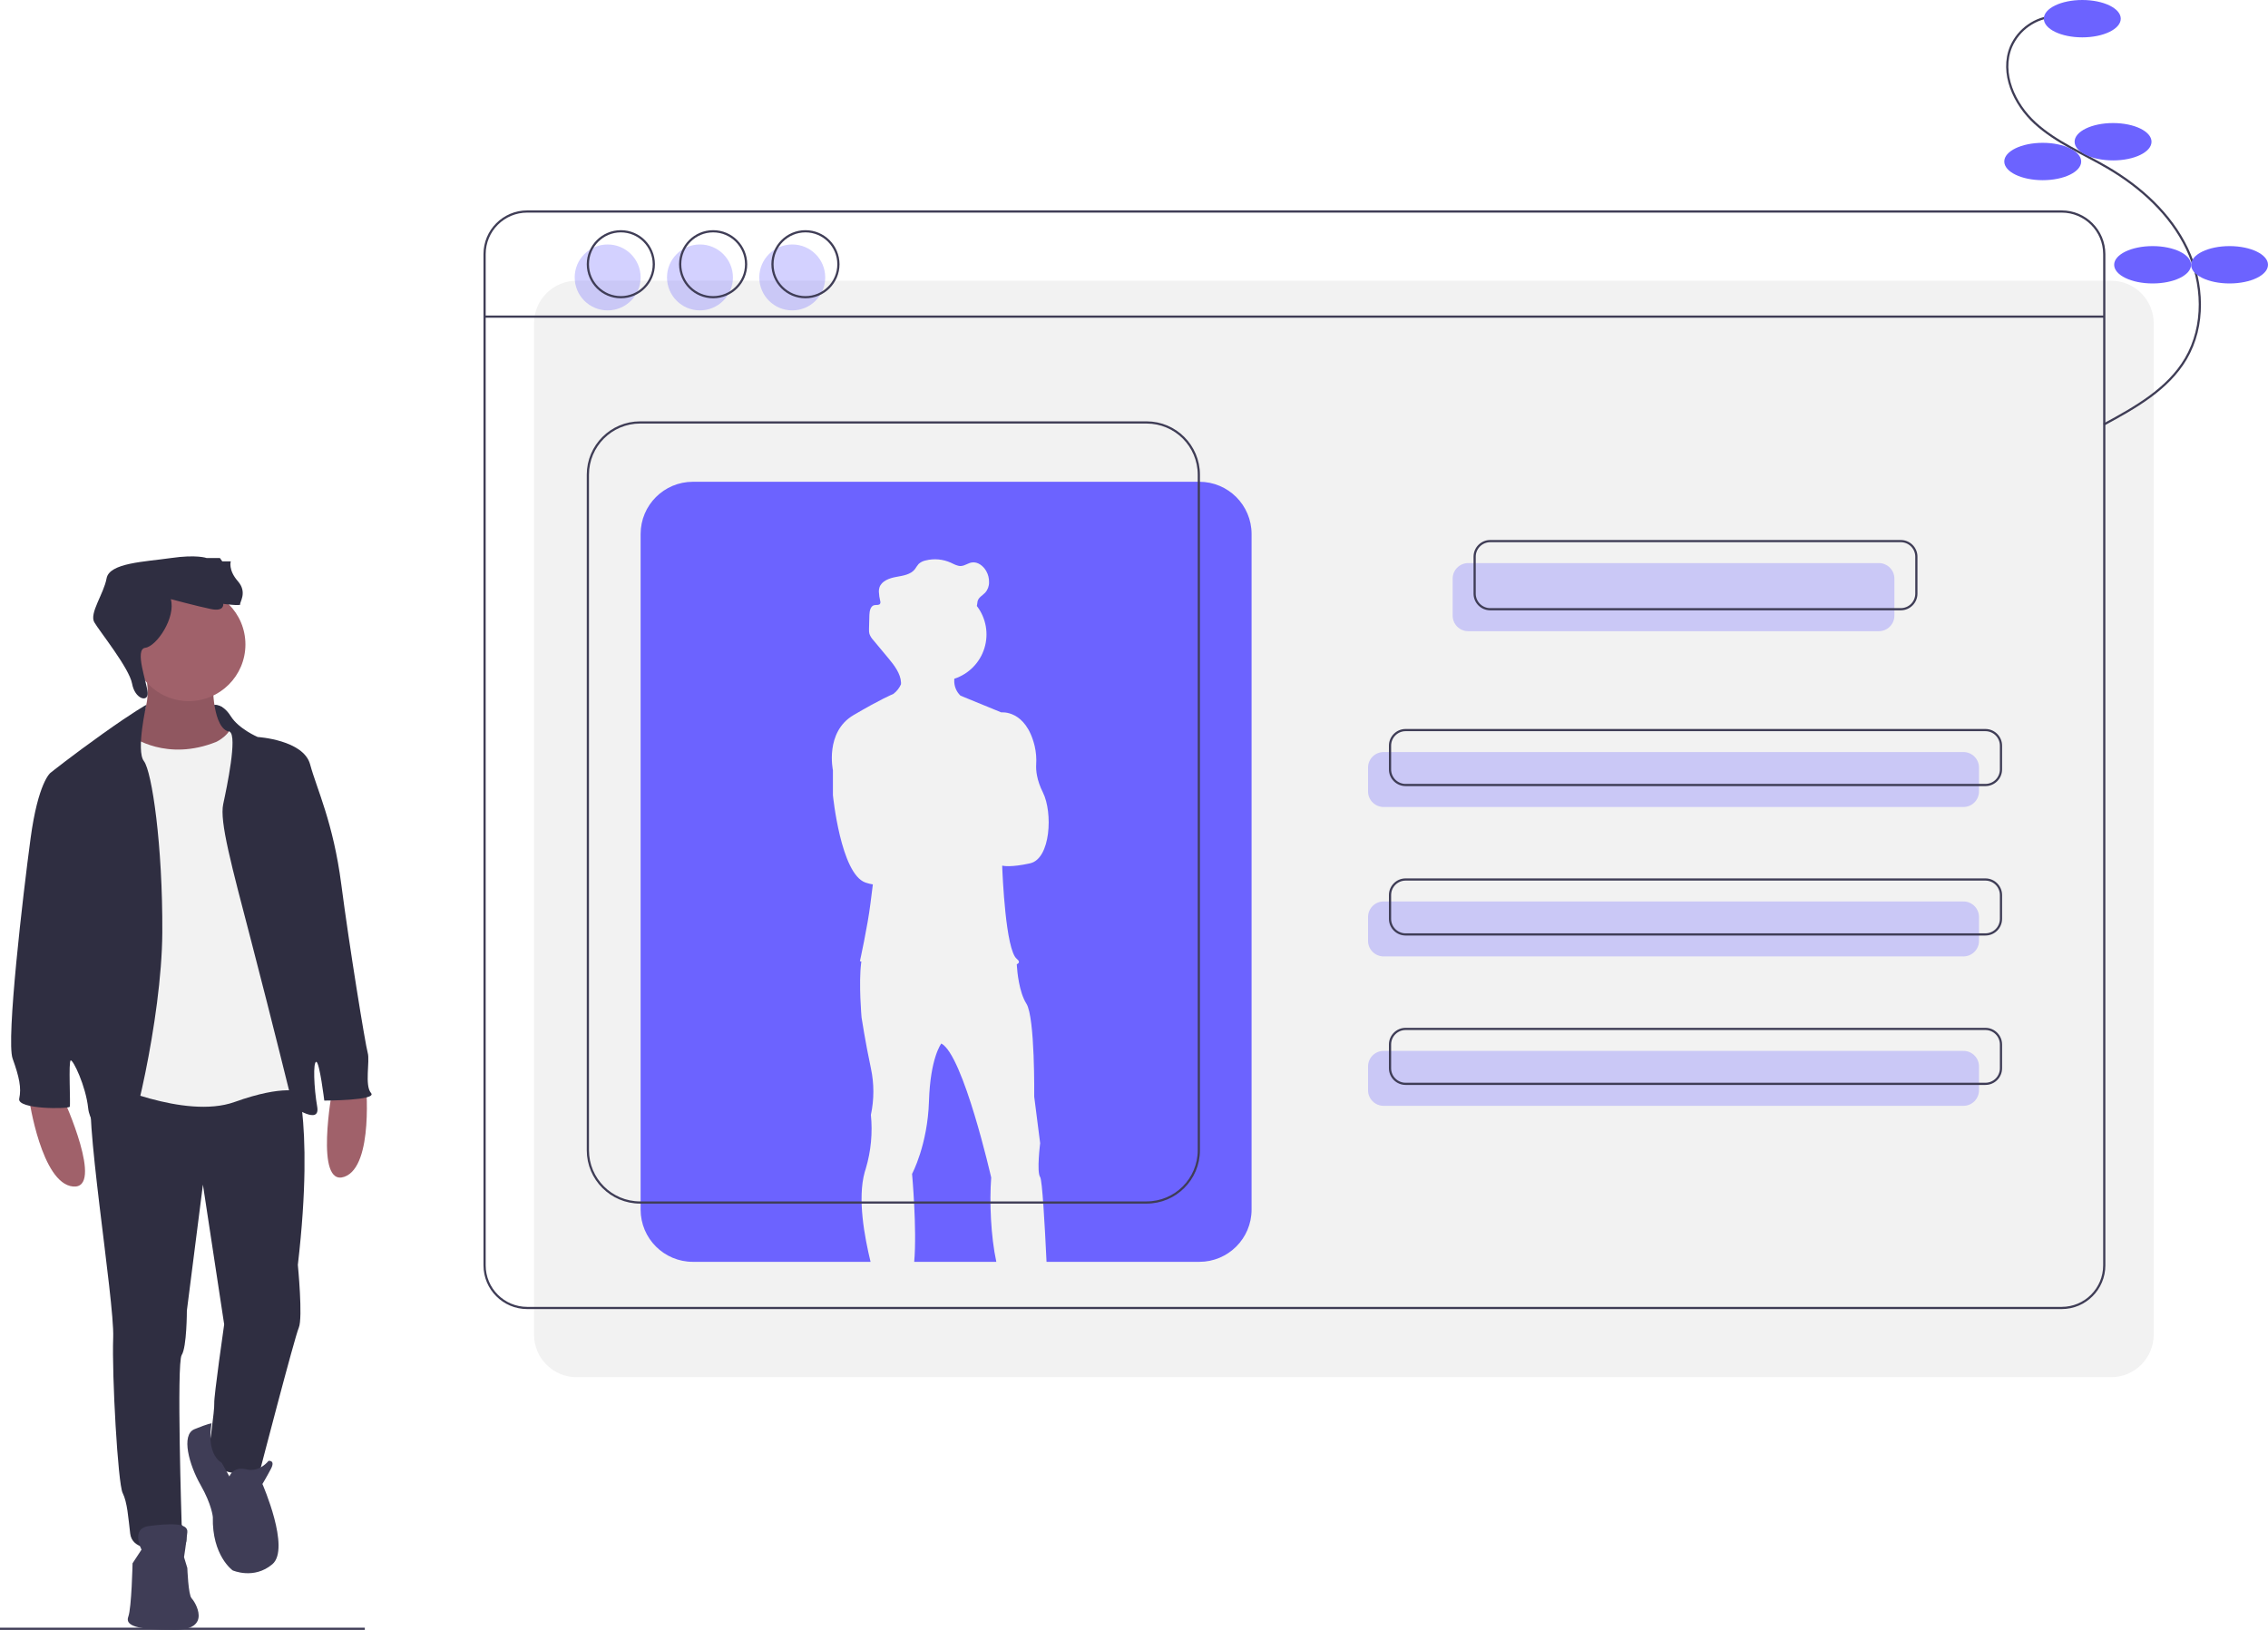
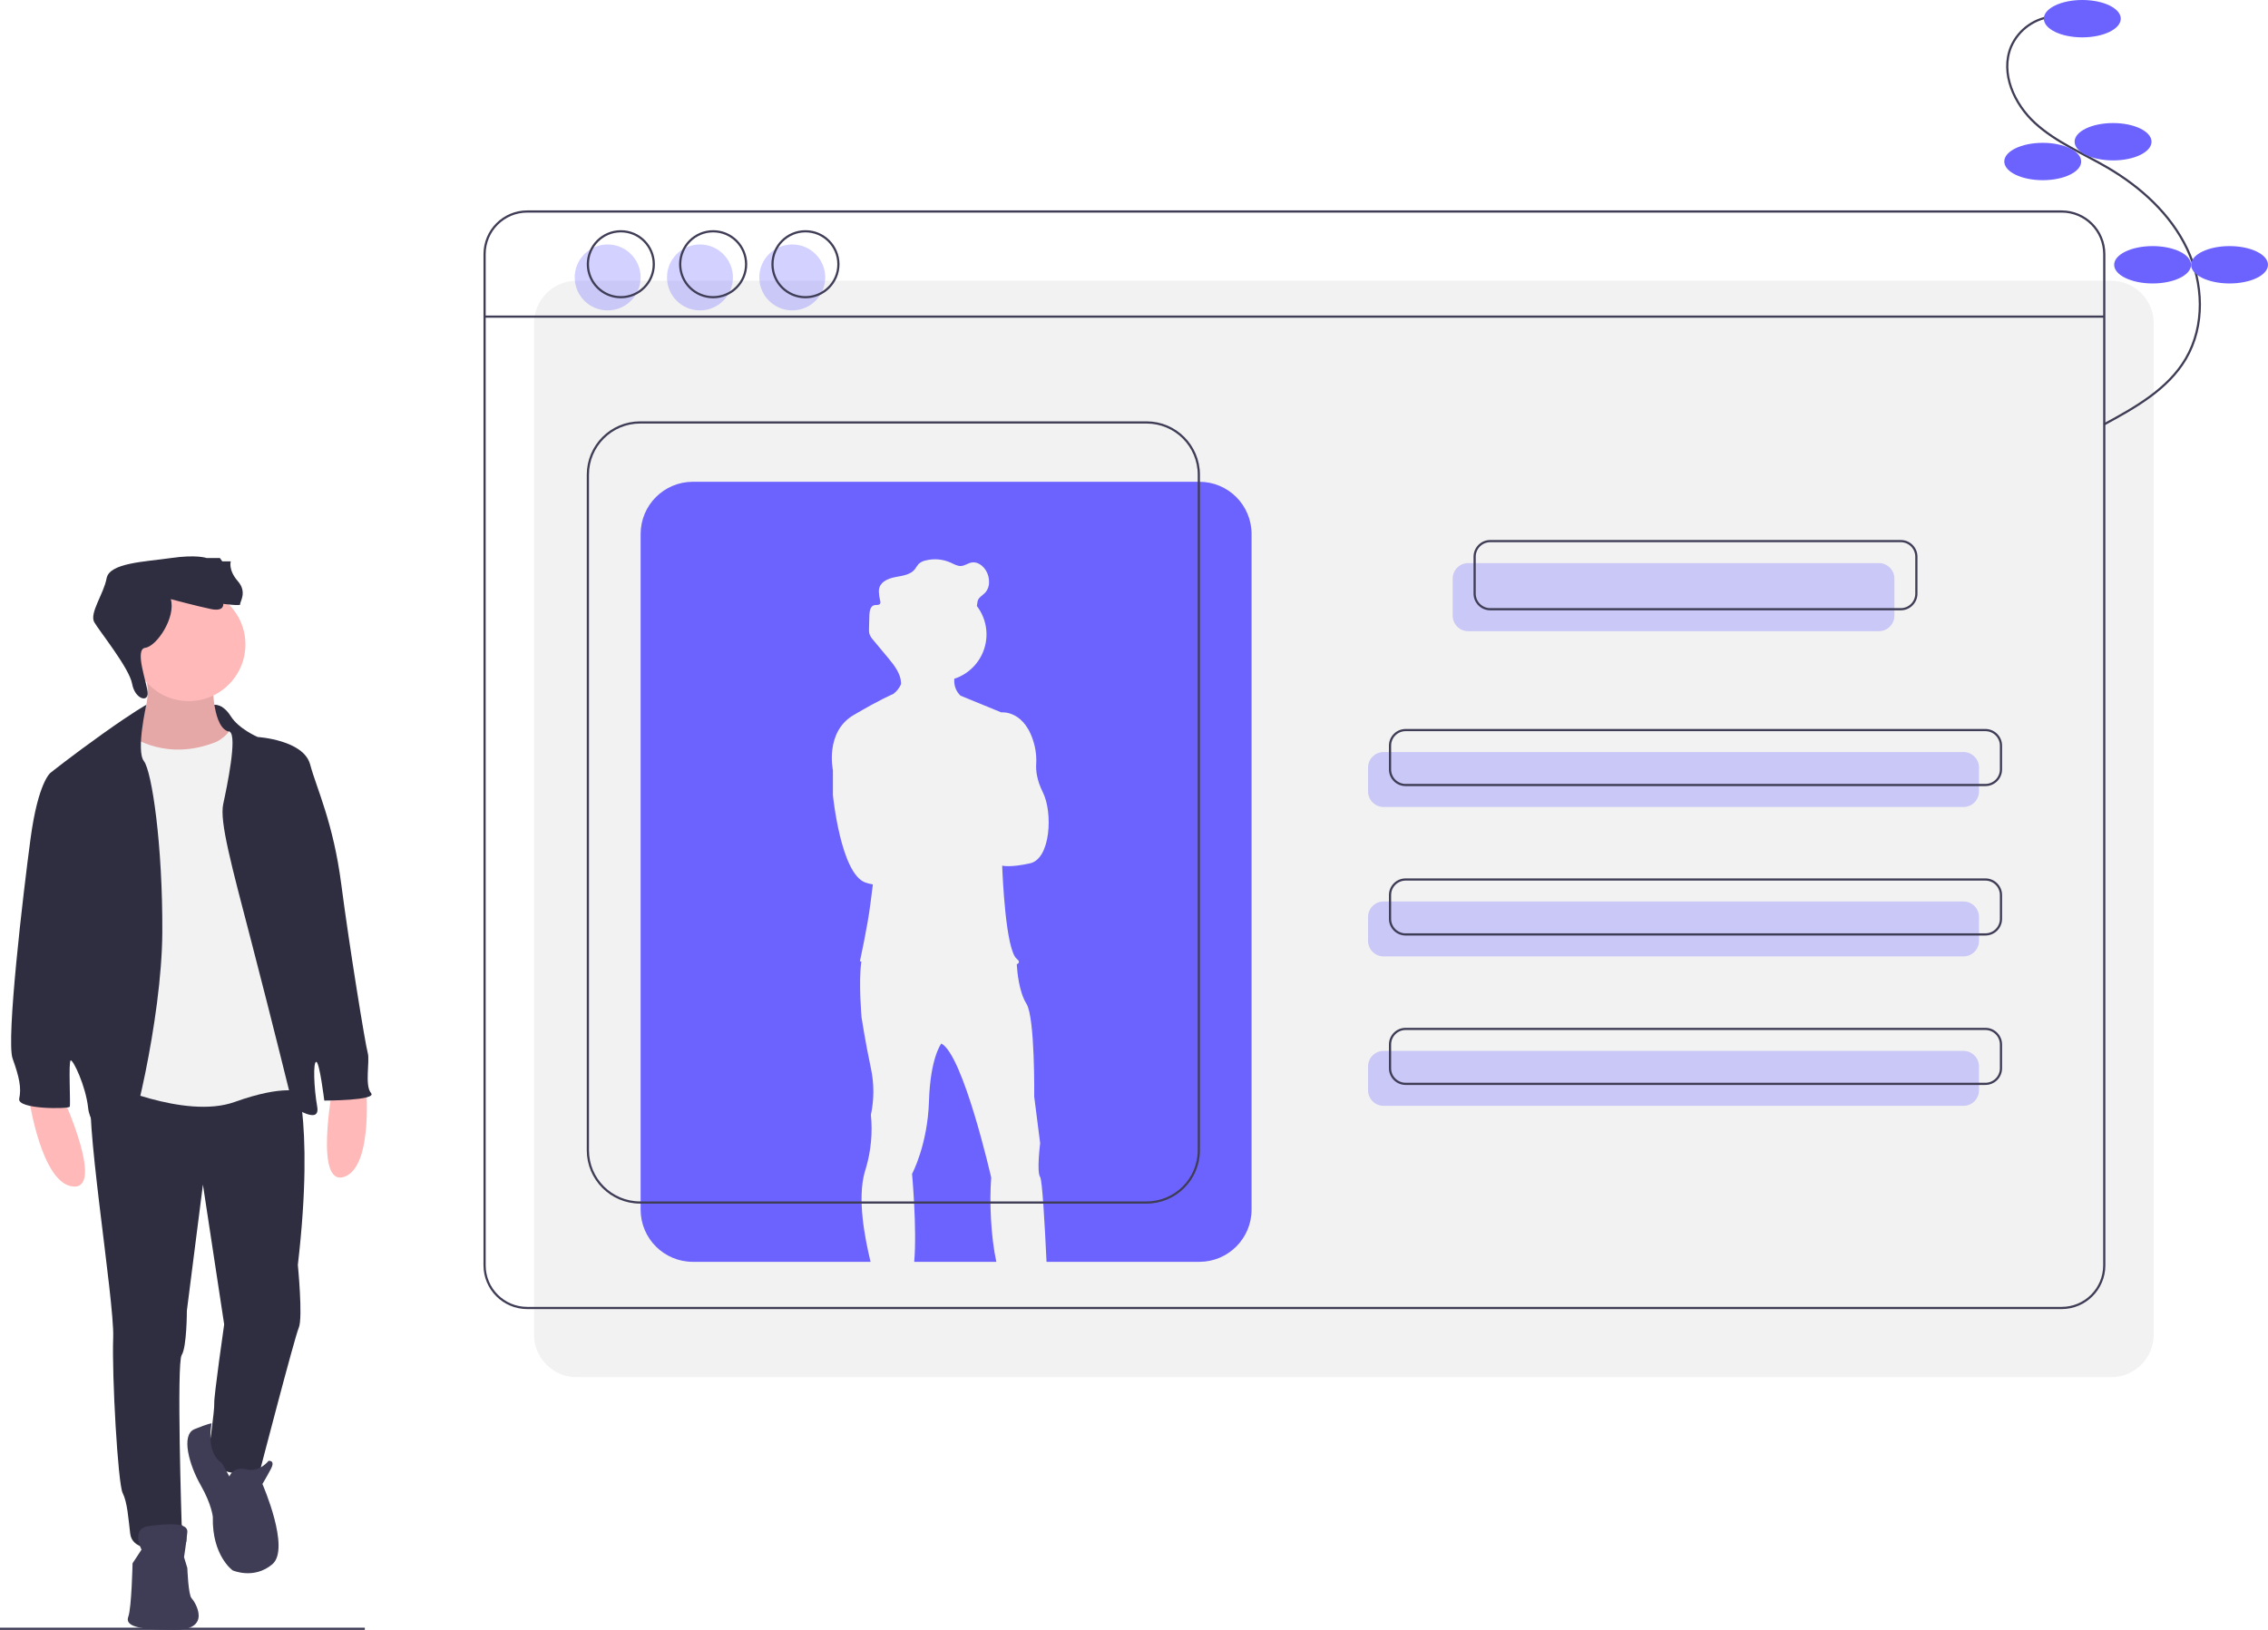
<svg xmlns="http://www.w3.org/2000/svg" id="fe80fb2b-bcaf-407e-919b-306adc32f78b" data-name="Layer 1" width="1032" height="741.753" viewBox="0 0 1032 741.753">
  <line y1="741.253" x2="166" y2="741.253" fill="none" stroke="#3f3d56" stroke-miterlimit="10" />
  <rect x="243" y="127.753" width="737" height="499" rx="19.398" fill="#f2f2f2" />
  <rect x="220.5" y="96.253" width="737" height="499" rx="19.398" fill="none" stroke="#3f3d56" stroke-miterlimit="10" />
  <line x1="220.5" y1="144.093" x2="957.5" y2="144.093" fill="none" stroke="#3f3d56" stroke-miterlimit="10" />
  <rect x="661" y="256.253" width="201" height="31" rx="7.093" fill="#6c63ff" opacity="0.3" />
  <rect x="622.5" y="342.253" width="278" height="25" rx="7.093" fill="#6c63ff" opacity="0.3" />
  <rect x="622.5" y="410.253" width="278" height="25" rx="7.093" fill="#6c63ff" opacity="0.3" />
  <rect x="622.5" y="478.253" width="278" height="25" rx="7.093" fill="#6c63ff" opacity="0.3" />
  <rect x="671" y="246.253" width="201" height="31" rx="7.093" fill="none" stroke="#3f3d56" stroke-miterlimit="10" />
  <rect x="632.5" y="332.253" width="278" height="25" rx="7.093" fill="none" stroke="#3f3d56" stroke-miterlimit="10" />
  <rect x="632.5" y="400.253" width="278" height="25" rx="7.093" fill="none" stroke="#3f3d56" stroke-miterlimit="10" />
  <rect x="632.5" y="468.253" width="278" height="25" rx="7.093" fill="none" stroke="#3f3d56" stroke-miterlimit="10" />
  <circle cx="276.5" cy="126.253" r="15" fill="#6c63ff" opacity="0.3" />
  <circle cx="318.5" cy="126.253" r="15" fill="#6c63ff" opacity="0.3" />
  <circle cx="360.5" cy="126.253" r="15" fill="#6c63ff" opacity="0.3" />
  <circle cx="282.5" cy="120.253" r="15" fill="none" stroke="#3f3d56" stroke-miterlimit="10" />
  <circle cx="324.5" cy="120.253" r="15" fill="none" stroke="#3f3d56" stroke-miterlimit="10" />
  <circle cx="366.5" cy="120.253" r="15" fill="none" stroke="#3f3d56" stroke-miterlimit="10" />
  <path d="M537.854,653.379c-2.511-11.568-3.177-27.369-2.333-38.36,0,0-12.698-55.786-22.69-60.991l-.003.003c-.153.197-5.002,6.554-5.617,26.224-.625,19.983-7.7,33.097-7.7,33.097s2.29,24.908.98,40.028Z" transform="translate(-84.5 -79.12639)" fill="#6c63ff" />
  <path d="M630.228,298.379H399.772A23.772,23.772,0,0,0,376,322.151V629.607a23.772,23.772,0,0,0,23.772,23.772h80.855c-2.7-11.199-6.057-28.691-2.657-40.852l-.002-.008.002.005c.159-.568.327-1.127.516-1.67a63.497,63.497,0,0,0,2.292-24.354,50.609,50.609,0,0,0,0-21.232c-2.498-11.656-4.246-23.105-4.246-23.105s-1.377-15.402-.175-24.844c.027-.207.058-.404.087-.605-.424-.097-.662-.152-.662-.152s3.539-16.028,4.788-26.227c.295-2.408.683-5.46,1.103-8.715a20.94,20.94,0,0,1-3.393-.86c-11.24-3.955-14.779-39.758-14.779-39.758V429.656s-3.747-17.381,9.367-25.083c12.628-7.416,17.67-9.446,18.026-9.586.096-.069.19-.131.288-.207a11.061,11.061,0,0,0,3.29-4.234q.026-.429.012-.852c-.213-4.067-3.044-7.765-5.73-10.992q-3.437-4.129-6.873-8.257a8.072,8.072,0,0,1-1.77-2.865,6.604,6.604,0,0,1-.187-1.804q-.003-.337.004-.673.056-3.078.167-6.155c.064-1.792.516-4.054,2.271-4.422.913-.192,2.121.142,2.604-.656a1.565,1.565,0,0,0,.117-1.061c-.006.027-.007.054-.015.081-.006-.033-.012-.067-.018-.1a22.437,22.437,0,0,1-.651-4.386,5.842,5.842,0,0,1,.282-1.97c1.017-2.975,4.518-4.196,7.611-4.757,3.094-.561,6.567-1.044,8.508-3.517a26.951,26.951,0,0,1,1.689-2.374,6.63,6.63,0,0,1,3.166-1.597,17.498,17.498,0,0,1,11.506,1.021c1.496.683,3,1.602,4.641,1.498,1.705-.108,3.162-1.308,4.845-1.6,2.719-.472,5.319,1.566,6.659,3.978a9.851,9.851,0,0,1,1.233,5.023,6.912,6.912,0,0,1-1.764,4.741c-1.17,1.241-2.916,2.094-3.402,3.73-.198.666-.152,1.383-.327,2.055-.022.084-.057.162-.086.244.032.042.067.081.099.123a21.231,21.231,0,0,1-10.332,33.019c-.008.211-.016.421-.015.633a9.173,9.173,0,0,0,2.84,7.065l18.547,7.606s11.166-1.353,15.195,15.31a28.826,28.826,0,0,1,.69,8.457c-.146,2.513.195,6.936,3.057,12.66,4.579,9.159,3.539,30.182-5.828,32.264-8.872,1.972-12.324,1.143-12.664,1.05l-.02.368c.146,3.945,1.55,37.969,6.648,42.086,1.41,1.138,1.14,1.908-.016,2.426l.003.003s.009.219.031.612c.153,2.488.94,11.965,4.353,17.357,3.956,6.245,3.541,42.257,3.541,42.257l2.704,21.232s-1.664,13.114,0,15.402c.946,1.298,2.091,21.404,2.905,38.57h69.53A23.772,23.772,0,0,0,654,629.607V322.151A23.772,23.772,0,0,0,630.228,298.379Z" transform="translate(-84.5 -79.12639)" fill="#6c63ff" />
  <rect x="267.5" y="192.253" width="278" height="355" rx="23.772" fill="none" stroke="#3f3d56" stroke-miterlimit="10" />
  <path d="M185.324,400.757S176,398,174,401s2.727,24.748,2.727,24.748l20.546,1.249-7.17-18.107Z" transform="translate(-84.5 -79.12639)" fill="#2f2e41" />
-   <path d="M113.444,579.347s18.695,41.042,4.298,39.753-19.984-39.753-19.984-39.753Z" transform="translate(-84.5 -79.12639)" fill="#a0616a" />
-   <path d="M235.711,575.071s-8.201,44.348,5.455,39.611,9.764-43.409,9.764-43.409Z" transform="translate(-84.5 -79.12639)" fill="#a0616a" />
-   <path d="M181.347,390.466s-.215,20.629,7.736,21.703-4.513,12.033-4.513,12.033l-14.182,2.793L149.974,425.492l-9.025-11.604s15.901-7.521,9.025-30.943Z" transform="translate(-84.5 -79.12639)" fill="#a0616a" />
+   <path d="M113.444,579.347s18.695,41.042,4.298,39.753-19.984-39.753-19.984-39.753Z" transform="translate(-84.5 -79.12639)" fill="#ffb9b9" />
+   <path d="M235.711,575.071s-8.201,44.348,5.455,39.611,9.764-43.409,9.764-43.409Z" transform="translate(-84.5 -79.12639)" fill="#ffb9b9" />
+   <path d="M181.347,390.466s-.215,20.629,7.736,21.703-4.513,12.033-4.513,12.033l-14.182,2.793L149.974,425.492l-9.025-11.604s15.901-7.521,9.025-30.943Z" transform="translate(-84.5 -79.12639)" fill="#ffb9b9" />
  <path d="M181.347,390.466s-.215,20.629,7.736,21.703-4.513,12.033-4.513,12.033l-14.182,2.793L149.974,425.492l-9.025-11.604s15.901-7.521,9.025-30.943Z" transform="translate(-84.5 -79.12639)" opacity="0.1" />
  <path d="M217.876,564.95s10.099,21.703,2.149,89.82c0,0,2.364,24.067.43,28.579s-17.835,65.754-17.835,65.754-20.414,4.513-23.207-9.025c0,0,2.793-19.339,2.579-22.348s4.513-35.885,4.513-35.885l-9.67-63.605-7.306,57.373s0,16.546-2.364,20.199,0,77.142,0,77.142,6.661,11.174-3.438,11.389-19.124-.215-19.984-7.306-1.289-14.182-3.438-18.48-4.942-53.505-4.298-70.696-14.182-105.507-9.455-114.747S217.876,564.95,217.876,564.95Z" transform="translate(-84.5 -79.12639)" fill="#2f2e41" />
-   <circle cx="85.888" cy="293.29" r="25.786" fill="#a0616a" />
+   <circle cx="85.888" cy="293.29" r="25.786" fill="#ffb9b9" />
  <path d="M144.602,414.318s15.686,11.604,38.464,2.364c0,0,7.521-3.653,6.876-9.24s15.686,44.91,15.686,44.91l16.546,87.886-.86,35.885s-7.306-3.653-30.083,4.513-59.952-9.24-59.952-9.24l1.289-92.184,1.289-53.72,3.438-11.818S139.015,410.45,144.602,414.318Z" transform="translate(-84.5 -79.12639)" fill="#f2f2f2" />
  <path d="M182.063,399.893s3.796-.617,7.449,5.185,12.248,9.455,12.248,9.455,20.843,1.289,23.852,12.463,10.529,26.43,14.182,54.58,10.959,73.06,12.033,76.713-1.504,14.827,1.504,18.265-21.273,3.438-21.273,3.438-2.149-17.62-3.653-17.62-1.074,11.818.43,20.414-10.959,0-10.959,0-9.67-39.323-18.91-74.779S184.355,452.997,186.074,445.046s6.446-30.728,3.008-32.877S182.063,399.893,182.063,399.893Z" transform="translate(-84.5 -79.12639)" fill="#2f2e41" />
  <path d="M151.076,399.874s-5.614,3.055-19.796,13.155-23.852,17.835-23.852,17.835-5.587,4.298-9.025,29.868S87.229,552.487,90.237,560.867s4.083,13.323,3.008,18.265,22.563,4.727,22.992,3.653-.645-20.629.43-21.058,6.876,11.604,7.951,21.703,13.538,18.05,16.331,18.05,17.191-58.233,17.405-97.986-4.727-73.275-8.38-78.002S151.076,399.874,151.076,399.874Z" transform="translate(-84.5 -79.12639)" fill="#2f2e41" />
  <path d="M188.867,751.037s1.719-4.727,7.736-3.223,10.099-3.868,10.099-3.868,3.223-.43,1.074,3.653-3.868,6.876-3.868,6.876,12.893,29.439,4.513,36.53-18.05,2.793-18.05,2.793-9.455-6.661-9.025-24.282c0,0-.43-5.587-5.587-14.612s-9.025-22.777-2.793-25.356,7.835-2.674,7.835-2.674-2.916,13.337,4.616,17.998Z" transform="translate(-84.5 -79.12639)" fill="#3f3d56" />
  <path d="M148.9,784.344s-5.157-9.67,3.438-10.744,17.835-1.719,17.405,2.793-1.504,11.389-1.504,11.389l1.504,4.942s.43,12.248,1.934,13.752,9.67,14.397-7.736,14.397-22.563-1.934-21.058-6.017,1.934-24.282,1.934-24.282Z" transform="translate(-84.5 -79.12639)" fill="#3f3d56" />
  <path d="M162.222,351.788s12.033,3.223,18.265,4.513,5.587-2.364,5.587-2.364,8.165,1.074,7.736.215,3.438-5.372-1.074-10.529-3.223-9.025-3.223-9.025h-3.868l-1.074-1.504h-6.017s-4.513-1.719-16.331,0-27.935,2.149-29.224,9.24-7.951,15.901-5.587,19.984,15.901,20.843,17.191,27.935,7.309,8.667,7.093,4.226-6.233-19.912-1.076-20.557S164.586,360.168,162.222,351.788Z" transform="translate(-84.5 -79.12639)" fill="#2f2e41" />
  <path d="M1019.381,86.584a22.982,22.982,0,0,0-19.81,13.851c-4.954,11.974,1.424,26.039,10.999,34.77s21.874,13.722,33.048,20.282c15.01,8.811,28.497,21.043,36.007,36.744s8.309,35.15-.519,50.15c-8.194,13.922-23.093,22.255-37.302,29.94" transform="translate(-84.5 -79.12639)" fill="none" stroke="#3f3d56" stroke-miterlimit="10" />
  <ellipse cx="947.5" cy="8.5" rx="17.5" ry="8.5" fill="#6c63ff" />
  <ellipse cx="961.5" cy="64.5" rx="17.5" ry="8.5" fill="#6c63ff" />
  <ellipse cx="929.5" cy="73.5" rx="17.5" ry="8.5" fill="#6c63ff" />
  <ellipse cx="979.5" cy="120.5" rx="17.5" ry="8.5" fill="#6c63ff" />
  <ellipse cx="1014.5" cy="120.5" rx="17.5" ry="8.5" fill="#6c63ff" />
</svg>
